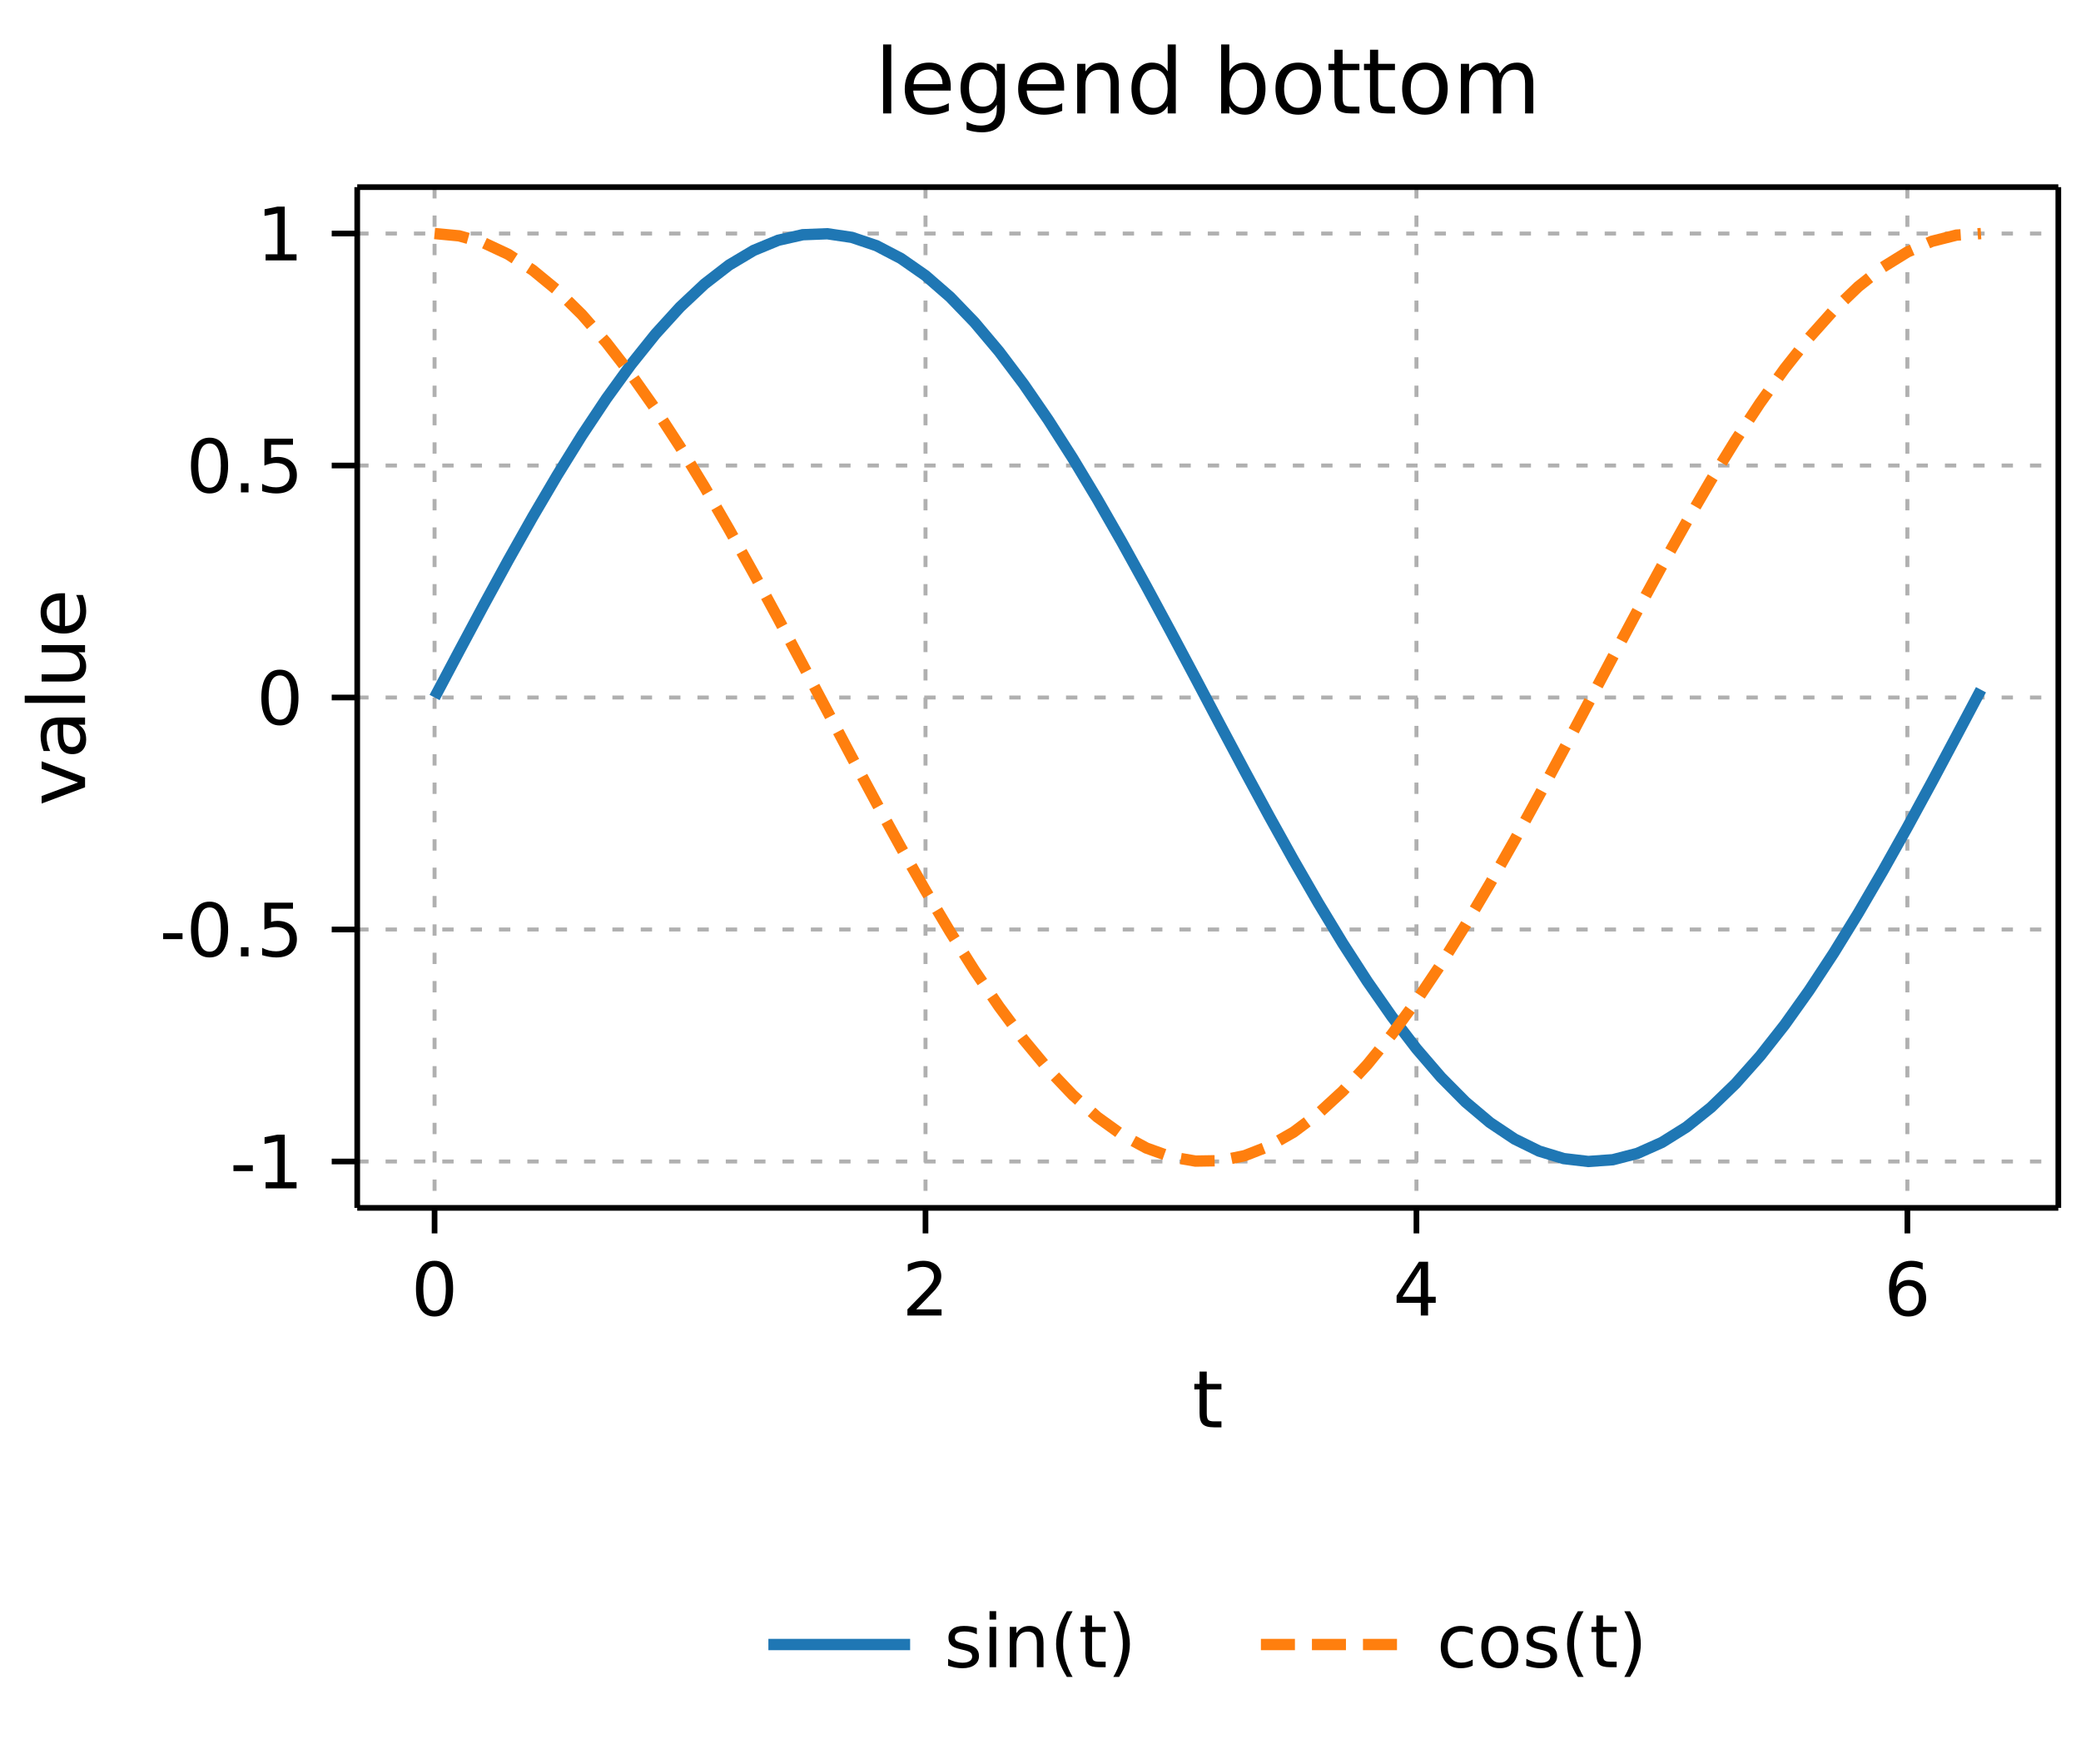
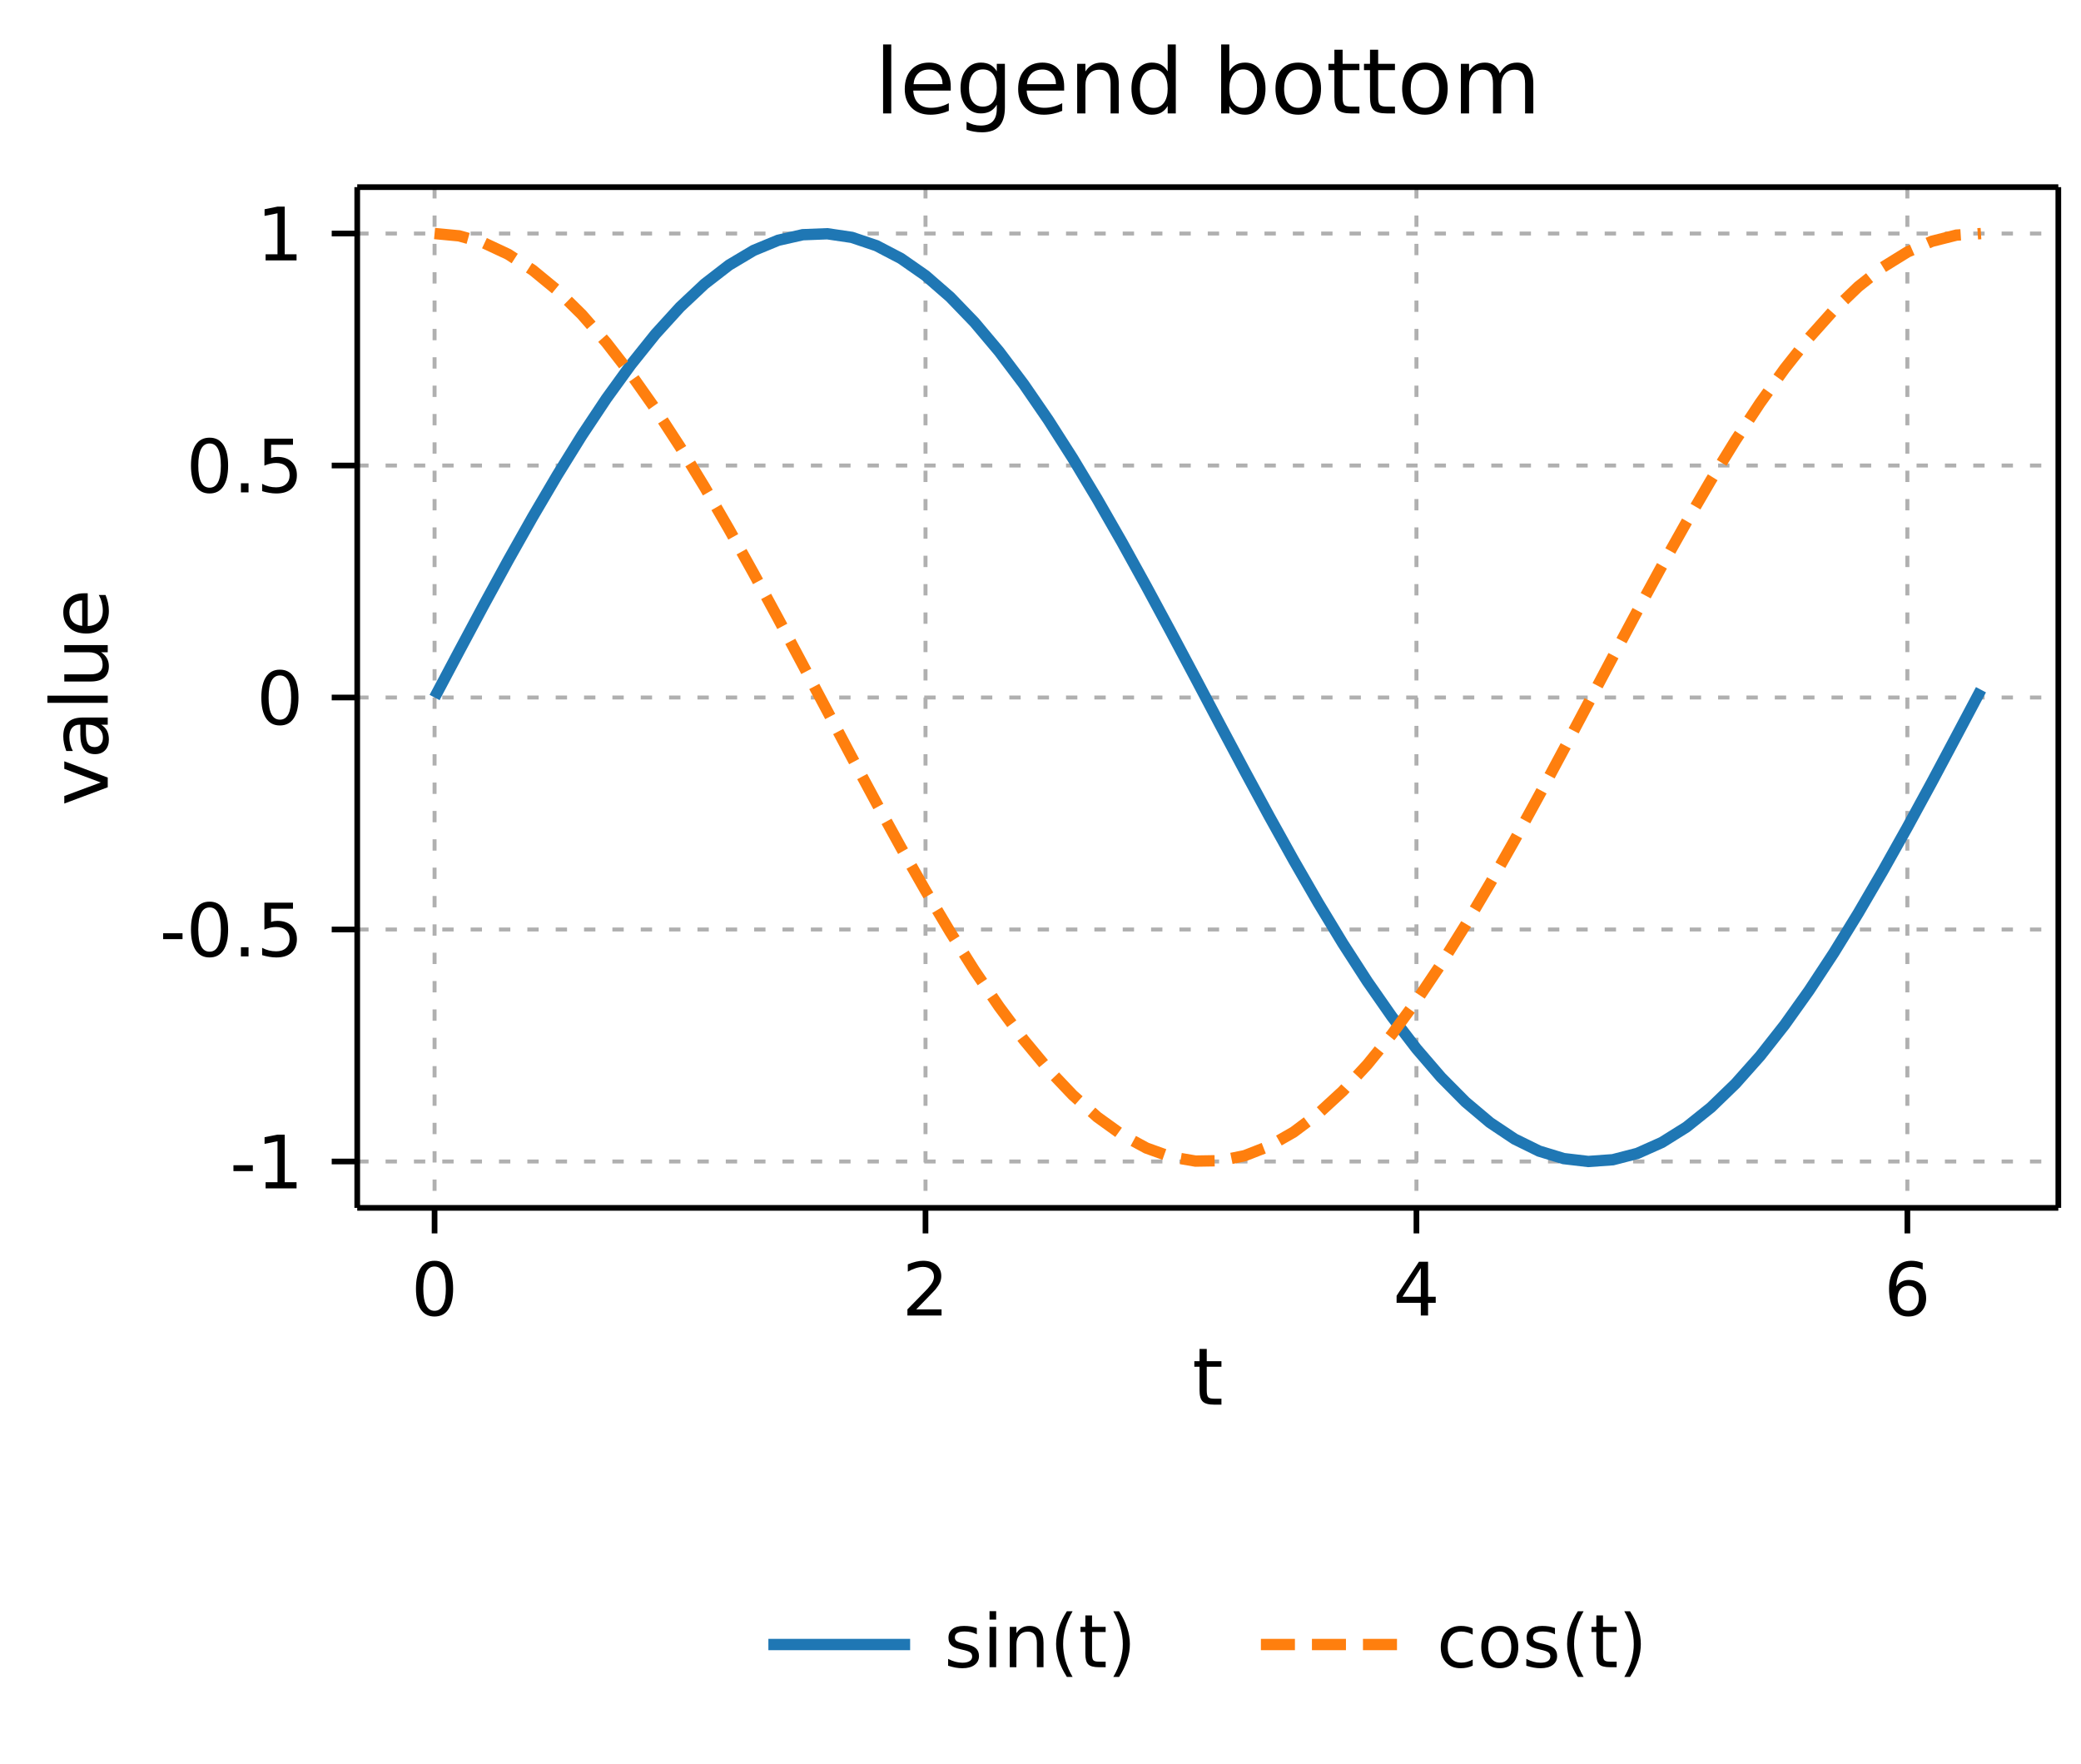
- <svg xmlns="http://www.w3.org/2000/svg" width="367" height="311" viewBox="0 0 367 311" font-family="DejaVu Sans, Bitstream Vera Sans, Verdana, Arial, sans-serif" font-size="11" style="background:#fff" data-plotlet-version="0.5.0" data-plotlet-schema="2" data-plotlet-kind="figure">
-   <g transform="translate(63,33)" data-plotlet-kind="panel" data-plotlet-title="legend bottom" data-plotlet-xlabel="t" data-plotlet-ylabel="value" data-plotlet-xscale="linear" data-plotlet-yscale="linear" data-plotlet-xlim="-0.315,6.615" data-plotlet-ylim="-1.09991942,1.099996163" data-plotlet-panel-bbox="0,0,367,311" data-plotlet-data-area="63,33,300,180">
+ <svg xmlns="http://www.w3.org/2000/svg" width="367" height="311" viewBox="0 0 367 311" font-family="DejaVu Sans, Bitstream Vera Sans, Verdana, Arial, sans-serif" font-size="11" style="background:#fff" data-plotlet-version="0.5.1" data-plotlet-schema="2" data-plotlet-kind="figure">
+   <g transform="translate(63,33)" data-plotlet-kind="panel" data-plotlet-title="legend bottom" data-plotlet-xlabel="t" data-plotlet-ylabel="value" data-plotlet-xscale="linear" data-plotlet-yscale="linear" data-plotlet-xlim="-0.315,6.615" data-plotlet-ylim="-1.09991942,1.099996163" data-plotlet-panel-bbox="4,4,359,303" data-plotlet-data-area="59,29,300,180">
    <line x1="13.64" x2="13.64" y1="0.00" y2="180.00" stroke="#b0b0b0" stroke-width="0.70" stroke-dasharray="2,3" />
    <line x1="100.22" x2="100.22" y1="0.00" y2="180.00" stroke="#b0b0b0" stroke-width="0.70" stroke-dasharray="2,3" />
    <line x1="186.80" x2="186.80" y1="0.00" y2="180.00" stroke="#b0b0b0" stroke-width="0.70" stroke-dasharray="2,3" />
    <line x1="273.38" x2="273.38" y1="0.00" y2="180.00" stroke="#b0b0b0" stroke-width="0.70" stroke-dasharray="2,3" />
    <line x1="0.00" x2="300.00" y1="171.82" y2="171.82" stroke="#b0b0b0" stroke-width="0.70" stroke-dasharray="2,3" />
    <line x1="0.00" x2="300.00" y1="130.91" y2="130.91" stroke="#b0b0b0" stroke-width="0.70" stroke-dasharray="2,3" />
    <line x1="0.00" x2="300.00" y1="90.00" y2="90.00" stroke="#b0b0b0" stroke-width="0.70" stroke-dasharray="2,3" />
    <line x1="0.00" x2="300.00" y1="49.09" y2="49.09" stroke="#b0b0b0" stroke-width="0.70" stroke-dasharray="2,3" />
    <line x1="0.00" x2="300.00" y1="8.18" y2="8.18" stroke="#b0b0b0" stroke-width="0.70" stroke-dasharray="2,3" />
    <svg x="0" y="0" width="300" height="180" overflow="hidden">
      <g class="plotlet-artist" data-plotlet-type="line" data-plotlet-index="0" data-plotlet-label="sin(t)" data-plotlet-color="#1f77b4" data-plotlet-n="64" data-plotlet-x-min="0" data-plotlet-x-max="6.3" data-plotlet-y-min="-0.9999232576" data-plotlet-y-max="0.999573603">
        <path d="M13.64,90.00L17.97,81.83L22.29,73.75L26.62,65.82L30.95,58.14L35.28,50.78L39.61,43.80L43.94,37.29L48.27,31.31L52.60,25.91L56.93,21.15L61.26,17.08L65.58,13.74L69.91,11.16L74.24,9.37L78.57,8.39L82.90,8.22L87.23,8.86L91.56,10.32L95.89,12.58L100.22,15.60L104.55,19.37L108.87,23.85L113.20,28.99L117.53,34.74L121.86,41.04L126.19,47.82L130.52,55.03L134.85,62.59L139.18,70.43L143.51,78.46L147.84,86.60L152.16,94.78L156.49,102.91L160.82,110.91L165.15,118.70L169.48,126.21L173.81,133.36L178.14,140.07L182.47,146.28L186.80,151.93L191.13,156.96L195.45,161.32L199.78,164.97L204.11,167.86L208.44,169.99L212.77,171.31L217.10,171.82L221.43,171.51L225.76,170.39L230.09,168.46L234.42,165.75L238.74,162.29L243.07,158.10L247.40,153.23L251.73,147.73L256.06,141.65L260.39,135.06L264.72,128.02L269.05,120.59L273.38,112.87L277.71,104.91L282.03,96.80L286.36,88.63" fill="none" stroke="#1f77b4" stroke-width="2.00" />
      </g>
      <g class="plotlet-artist" data-plotlet-type="line" data-plotlet-index="1" data-plotlet-label="cos(t)" data-plotlet-color="#ff7f0e" data-plotlet-n="64" data-plotlet-x-min="0" data-plotlet-x-max="6.3" data-plotlet-y-min="-0.9991351503" data-plotlet-y-max="1" data-plotlet-linestyle="--">
        <path d="M13.64,8.18L17.97,8.59L22.29,9.81L26.62,11.84L30.95,14.64L35.28,18.20L39.61,22.47L43.94,27.42L48.27,33.00L52.60,39.14L56.93,45.79L61.26,52.89L65.58,60.35L69.91,68.12L74.24,76.10L78.57,84.22L82.90,92.39L87.23,100.55L91.56,108.59L95.89,116.46L100.22,124.05L104.55,131.31L108.87,138.16L113.20,144.52L117.53,150.34L121.86,155.55L126.19,160.11L130.52,163.98L134.85,167.10L139.18,169.45L143.51,171.01L147.84,171.75L152.16,171.68L156.49,170.80L160.82,169.11L165.15,166.63L169.48,163.38L173.81,159.40L178.14,154.72L182.47,149.40L186.80,143.49L191.13,137.04L195.45,130.12L199.78,122.80L204.11,115.15L208.44,107.25L212.77,99.18L217.10,91.02L221.43,82.84L225.76,74.74L230.09,66.79L234.42,59.08L238.74,51.67L243.07,44.64L247.40,38.07L251.73,32.02L256.06,26.55L260.39,21.71L264.72,17.55L269.05,14.12L273.38,11.44L277.71,9.55L282.03,8.46L286.36,8.19" fill="none" stroke="#ff7f0e" stroke-width="2.00" stroke-dasharray="6,3" />
      </g>
    </svg>
    <line x1="0.00" x2="300.00" y1="0.00" y2="0.00" stroke="#000000" stroke-width="1.00" />
    <line x1="0.00" x2="300.00" y1="180.00" y2="180.00" stroke="#000000" stroke-width="1.00" />
    <line x1="0.00" x2="0.00" y1="0.00" y2="180.00" stroke="#000000" stroke-width="1.00" />
    <line x1="300.00" x2="300.00" y1="0.00" y2="180.00" stroke="#000000" stroke-width="1.00" />
    <line x1="13.64" x2="13.64" y1="180.00" y2="184.50" stroke="#000000" stroke-width="1.00" />
    <path d="M13.63 190.34Q12.64 190.34 12.14 191.32Q11.65 192.29 11.65 194.25Q11.65 196.20 12.14 197.17Q12.64 198.15 13.63 198.15Q14.63 198.15 15.13 197.17Q15.63 196.20 15.63 194.25Q15.63 192.29 15.13 191.32Q14.63 190.34 13.63 190.34ZM13.63 189.33Q15.23 189.33 16.07 190.59Q16.91 191.85 16.91 194.25Q16.91 196.64 16.07 197.90Q15.23 199.16 13.63 199.16Q12.04 199.16 11.20 197.90Q10.36 196.64 10.36 194.25Q10.36 191.85 11.20 190.59Q12.04 189.33 13.63 189.33Z" fill="#000" />
    <line x1="100.22" x2="100.22" y1="180.00" y2="184.50" stroke="#000000" stroke-width="1.00" />
    <path d="M98.58 197.90H103.05V198.98H97.03V197.90Q97.76 197.14 99.02 195.87Q100.28 194.60 100.61 194.23Q101.22 193.54 101.47 193.06Q101.71 192.58 101.71 192.12Q101.71 191.36 101.18 190.88Q100.65 190.41 99.80 190.41Q99.20 190.41 98.53 190.62Q97.86 190.83 97.10 191.25V189.96Q97.87 189.65 98.54 189.49Q99.22 189.33 99.78 189.33Q101.25 189.33 102.12 190.06Q103.00 190.80 103.00 192.03Q103.00 192.62 102.78 193.14Q102.56 193.66 101.98 194.38Q101.83 194.56 100.97 195.44Q100.12 196.32 98.58 197.90Z" fill="#000" />
    <line x1="186.80" x2="186.80" y1="180.00" y2="184.50" stroke="#000000" stroke-width="1.00" />
    <path d="M187.57 190.62 184.34 195.68H187.57ZM187.24 189.50H188.85V195.68H190.20V196.74H188.85V198.98H187.57V196.74H183.30V195.50Z" fill="#000" />
    <line x1="273.38" x2="273.38" y1="180.00" y2="184.50" stroke="#000000" stroke-width="1.00" />
    <path d="M273.53 193.73Q272.67 193.73 272.16 194.32Q271.66 194.91 271.66 195.94Q271.66 196.96 272.16 197.55Q272.67 198.15 273.53 198.15Q274.40 198.15 274.90 197.55Q275.40 196.96 275.40 195.94Q275.40 194.91 274.90 194.32Q274.40 193.73 273.53 193.73ZM276.08 189.71V190.88Q275.60 190.65 275.10 190.53Q274.61 190.41 274.13 190.41Q272.86 190.41 272.19 191.26Q271.52 192.12 271.42 193.85Q271.80 193.30 272.36 193.01Q272.93 192.71 273.61 192.71Q275.04 192.71 275.86 193.58Q276.69 194.44 276.69 195.94Q276.69 197.40 275.83 198.28Q274.97 199.16 273.53 199.16Q271.89 199.16 271.02 197.90Q270.15 196.64 270.15 194.25Q270.15 192.00 271.22 190.66Q272.28 189.33 274.08 189.33Q274.56 189.33 275.05 189.42Q275.54 189.52 276.08 189.71Z" fill="#000" />
    <line x1="0.00" x2="-4.50" y1="171.82" y2="171.82" stroke="#000000" stroke-width="1.00" />
    <path d="M-21.83 172.48H-18.41V173.52H-21.83ZM-16.16 175.48H-14.06V168.25L-16.34 168.71V167.54L-14.08 167.09H-12.79V175.48H-10.70V176.56H-16.16Z" fill="#000" />
    <line x1="0.00" x2="-4.50" y1="130.91" y2="130.91" stroke="#000000" stroke-width="1.00" />
    <path d="M-34.23 131.57H-30.81V132.61H-34.23ZM-26.04 127.02Q-27.03 127.02 -27.53 127.99Q-28.03 128.97 -28.03 130.92Q-28.03 132.87 -27.53 133.85Q-27.03 134.82 -26.04 134.82Q-25.05 134.82 -24.55 133.85Q-24.05 132.87 -24.05 130.92Q-24.05 128.97 -24.55 127.99Q-25.05 127.02 -26.04 127.02ZM-26.04 126.00Q-24.45 126.00 -23.61 127.26Q-22.77 128.52 -22.77 130.92Q-22.77 133.32 -23.61 134.58Q-24.45 135.84 -26.04 135.84Q-27.64 135.84 -28.48 134.58Q-29.32 133.32 -29.32 130.92Q-29.32 128.52 -28.48 127.26Q-27.64 126.00 -26.04 126.00ZM-20.51 134.04H-19.17V135.65H-20.51ZM-16.37 126.18H-11.33V127.25H-15.19V129.58Q-14.91 129.48 -14.64 129.43Q-14.36 129.39 -14.08 129.39Q-12.49 129.39 -11.56 130.26Q-10.64 131.13 -10.64 132.61Q-10.64 134.14 -11.59 134.99Q-12.54 135.84 -14.27 135.84Q-14.87 135.84 -15.49 135.73Q-16.11 135.63 -16.77 135.43V134.14Q-16.20 134.45 -15.59 134.60Q-14.98 134.76 -14.30 134.76Q-13.20 134.76 -12.56 134.18Q-11.92 133.60 -11.92 132.61Q-11.92 131.62 -12.56 131.04Q-13.20 130.47 -14.30 130.47Q-14.81 130.47 -15.32 130.58Q-15.83 130.69 -16.37 130.94Z" fill="#000" />
    <line x1="0.00" x2="-4.50" y1="90.00" y2="90.00" stroke="#000000" stroke-width="1.00" />
    <path d="M-13.64 86.11Q-14.63 86.11 -15.13 87.08Q-15.63 88.06 -15.63 90.01Q-15.63 91.96 -15.13 92.94Q-14.63 93.91 -13.64 93.91Q-12.64 93.91 -12.14 92.94Q-11.65 91.96 -11.65 90.01Q-11.65 88.06 -12.14 87.08Q-12.64 86.11 -13.64 86.11ZM-13.64 85.09Q-12.05 85.09 -11.20 86.35Q-10.36 87.61 -10.36 90.01Q-10.36 92.41 -11.20 93.67Q-12.05 94.93 -13.64 94.93Q-15.23 94.93 -16.07 93.67Q-16.91 92.41 -16.91 90.01Q-16.91 87.61 -16.07 86.35Q-15.23 85.09 -13.64 85.09Z" fill="#000" />
    <line x1="0.00" x2="-4.50" y1="49.09" y2="49.09" stroke="#000000" stroke-width="1.00" />
    <path d="M-26.04 45.20Q-27.03 45.20 -27.53 46.17Q-28.03 47.15 -28.03 49.10Q-28.03 51.05 -27.53 52.03Q-27.03 53.00 -26.04 53.00Q-25.05 53.00 -24.55 52.03Q-24.05 51.05 -24.05 49.10Q-24.05 47.15 -24.55 46.17Q-25.05 45.20 -26.04 45.20ZM-26.04 44.18Q-24.45 44.18 -23.61 45.44Q-22.77 46.70 -22.77 49.10Q-22.77 51.50 -23.61 52.76Q-24.45 54.02 -26.04 54.02Q-27.64 54.02 -28.48 52.76Q-29.32 51.50 -29.32 49.10Q-29.32 46.70 -28.48 45.44Q-27.64 44.18 -26.04 44.18ZM-20.51 52.22H-19.17V53.83H-20.51ZM-16.37 44.35H-11.33V45.43H-15.19V47.76Q-14.91 47.66 -14.64 47.61Q-14.36 47.57 -14.08 47.57Q-12.49 47.57 -11.56 48.44Q-10.64 49.31 -10.64 50.79Q-10.64 52.32 -11.59 53.17Q-12.54 54.02 -14.27 54.02Q-14.87 54.02 -15.49 53.91Q-16.11 53.81 -16.77 53.61V52.32Q-16.20 52.63 -15.59 52.78Q-14.98 52.94 -14.30 52.94Q-13.20 52.94 -12.56 52.36Q-11.92 51.78 -11.92 50.79Q-11.92 49.80 -12.56 49.22Q-13.20 48.64 -14.30 48.64Q-14.81 48.64 -15.32 48.76Q-15.83 48.87 -16.37 49.11Z" fill="#000" />
    <line x1="0.00" x2="-4.50" y1="8.18" y2="8.18" stroke="#000000" stroke-width="1.00" />
    <path d="M-16.16 11.84H-14.06V4.61L-16.34 5.07V3.90L-14.08 3.44H-12.79V11.84H-10.70V12.92H-16.16Z" fill="#000" />
-     <path d="M149.82 208.87V211.04H152.41V212.02H149.82V216.18Q149.82 217.11 150.08 217.38Q150.33 217.65 151.12 217.65H152.41V218.70H151.12Q149.66 218.70 149.11 218.15Q148.55 217.61 148.55 216.18V212.02H147.63V211.04H148.55V208.87Z" fill="#000" />
-     <g transform="rotate(-90.00 -48.00 90.00)">
-       <path d="M-66.70 82.34H-65.37L-62.98 88.77L-60.58 82.34H-59.25L-62.12 90.00H-63.83ZM-54.04 86.15Q-55.56 86.15 -56.15 86.50Q-56.74 86.85 -56.74 87.69Q-56.74 88.36 -56.30 88.75Q-55.85 89.15 -55.10 89.15Q-54.05 89.15 -53.42 88.40Q-52.79 87.66 -52.79 86.43V86.15ZM-51.53 85.63V90.00H-52.79V88.84Q-53.22 89.54 -53.86 89.87Q-54.50 90.20 -55.43 90.20Q-56.61 90.20 -57.30 89.54Q-57.99 88.88 -57.99 87.77Q-57.99 86.48 -57.13 85.82Q-56.26 85.17 -54.55 85.17H-52.79V85.04Q-52.79 84.18 -53.36 83.70Q-53.93 83.23 -54.96 83.23Q-55.62 83.23 -56.24 83.38Q-56.86 83.54 -57.43 83.85V82.69Q-56.74 82.43 -56.09 82.29Q-55.44 82.16 -54.83 82.16Q-53.17 82.16 -52.35 83.02Q-51.53 83.88 -51.53 85.63ZM-48.94 79.36H-47.68V90.00H-48.94ZM-45.18 86.98V82.34H-43.92V86.93Q-43.92 88.02 -43.50 88.56Q-43.07 89.10 -42.22 89.10Q-41.21 89.10 -40.61 88.46Q-40.02 87.81 -40.02 86.68V82.34H-38.76V90.00H-40.02V88.82Q-40.48 89.52 -41.09 89.86Q-41.69 90.20 -42.49 90.20Q-43.81 90.20 -44.49 89.38Q-45.18 88.56 -45.18 86.98ZM-42.01 82.16ZM-29.62 85.86V86.47H-35.41Q-35.33 87.77 -34.63 88.45Q-33.92 89.13 -32.67 89.13Q-31.95 89.13 -31.27 88.95Q-30.59 88.78 -29.92 88.42V89.61Q-30.60 89.90 -31.31 90.05Q-32.02 90.20 -32.75 90.20Q-34.58 90.20 -35.65 89.13Q-36.72 88.07 -36.72 86.25Q-36.72 84.37 -35.71 83.26Q-34.69 82.16 -32.97 82.16Q-31.42 82.16 -30.52 83.15Q-29.62 84.15 -29.62 85.86ZM-30.88 85.49Q-30.90 84.46 -31.46 83.84Q-32.02 83.23 -32.95 83.23Q-34.01 83.23 -34.64 83.82Q-35.27 84.42 -35.37 85.50Z" fill="#000" />
+     <path d="M149.82 204.87V207.04H152.41V208.02H149.82V212.18Q149.82 213.11 150.08 213.38Q150.33 213.65 151.12 213.65H152.41V214.70H151.12Q149.66 214.70 149.11 214.15Q148.55 213.61 148.55 212.18V208.02H147.63V207.04H148.55V204.87Z" fill="#000" />
+     <g transform="rotate(-90.00 -44.00 90.00)">
+       <path d="M-62.70 82.34H-61.37L-58.98 88.77L-56.58 82.34H-55.25L-58.12 90.00H-59.83ZM-50.04 86.15Q-51.56 86.15 -52.15 86.50Q-52.74 86.85 -52.74 87.69Q-52.74 88.36 -52.30 88.75Q-51.85 89.15 -51.10 89.15Q-50.05 89.15 -49.42 88.40Q-48.79 87.66 -48.79 86.43V86.15ZM-47.53 85.63V90.00H-48.79V88.84Q-49.22 89.54 -49.86 89.87Q-50.50 90.20 -51.43 90.20Q-52.61 90.20 -53.30 89.54Q-53.99 88.88 -53.99 87.77Q-53.99 86.48 -53.13 85.82Q-52.26 85.17 -50.55 85.17H-48.79V85.04Q-48.79 84.18 -49.36 83.70Q-49.93 83.23 -50.96 83.23Q-51.62 83.23 -52.24 83.38Q-52.86 83.54 -53.43 83.85V82.69Q-52.74 82.43 -52.09 82.29Q-51.44 82.16 -50.83 82.16Q-49.17 82.16 -48.35 83.02Q-47.53 83.88 -47.53 85.63ZM-44.94 79.36H-43.68V90.00H-44.94ZM-41.18 86.98V82.34H-39.92V86.93Q-39.92 88.02 -39.50 88.56Q-39.07 89.10 -38.22 89.10Q-37.21 89.10 -36.61 88.46Q-36.02 87.81 -36.02 86.68V82.34H-34.76V90.00H-36.02V88.82Q-36.48 89.52 -37.09 89.86Q-37.69 90.20 -38.49 90.20Q-39.81 90.20 -40.49 89.38Q-41.18 88.56 -41.18 86.98ZM-38.01 82.16ZM-25.62 85.86V86.47H-31.41Q-31.33 87.77 -30.63 88.45Q-29.92 89.13 -28.67 89.13Q-27.95 89.13 -27.27 88.95Q-26.59 88.78 -25.92 88.42V89.61Q-26.60 89.90 -27.31 90.05Q-28.02 90.20 -28.75 90.20Q-30.58 90.20 -31.65 89.13Q-32.72 88.07 -32.72 86.25Q-32.72 84.37 -31.71 83.26Q-30.69 82.16 -28.97 82.16Q-27.42 82.16 -26.52 83.15Q-25.62 84.15 -25.62 85.86ZM-26.88 85.49Q-26.90 84.46 -27.46 83.84Q-28.02 83.23 -28.95 83.23Q-30.01 83.23 -30.64 83.82Q-31.27 84.42 -31.37 85.50Z" fill="#000" />
    </g>
    <path d="M92.74 -25.16H94.18V-13.00H92.74ZM104.67 -17.73V-17.03H98.06Q98.15 -15.55 98.95 -14.77Q99.75 -13.99 101.18 -13.99Q102.01 -13.99 102.79 -14.20Q103.57 -14.40 104.33 -14.80V-13.45Q103.56 -13.12 102.75 -12.95Q101.93 -12.77 101.10 -12.77Q99.00 -12.77 97.78 -13.99Q96.56 -15.21 96.56 -17.29Q96.56 -19.44 97.72 -20.70Q98.88 -21.96 100.85 -21.96Q102.61 -21.96 103.64 -20.82Q104.67 -19.69 104.67 -17.73ZM103.23 -18.16Q103.21 -19.34 102.57 -20.04Q101.93 -20.74 100.86 -20.74Q99.66 -20.74 98.94 -20.06Q98.21 -19.38 98.11 -18.15ZM112.79 -17.48Q112.79 -19.04 112.14 -19.90Q111.50 -20.76 110.33 -20.76Q109.18 -20.76 108.53 -19.90Q107.89 -19.04 107.89 -17.48Q107.89 -15.92 108.53 -15.06Q109.18 -14.20 110.33 -14.20Q111.50 -14.20 112.14 -15.06Q112.79 -15.92 112.79 -17.48ZM114.22 -14.09Q114.22 -11.85 113.23 -10.76Q112.24 -9.67 110.19 -9.67Q109.43 -9.67 108.76 -9.79Q108.09 -9.90 107.46 -10.13V-11.53Q108.09 -11.19 108.71 -11.02Q109.32 -10.86 109.96 -10.86Q111.38 -10.86 112.08 -11.60Q112.79 -12.34 112.79 -13.83V-14.54Q112.34 -13.77 111.64 -13.38Q110.95 -13.00 109.98 -13.00Q108.37 -13.00 107.39 -14.23Q106.40 -15.45 106.40 -17.48Q106.40 -19.51 107.39 -20.73Q108.37 -21.96 109.98 -21.96Q110.95 -21.96 111.64 -21.58Q112.34 -21.20 112.79 -20.42V-21.75H114.22ZM124.67 -17.73V-17.03H118.06Q118.15 -15.55 118.95 -14.77Q119.75 -13.99 121.18 -13.99Q122.01 -13.99 122.79 -14.20Q123.57 -14.40 124.33 -14.80V-13.45Q123.56 -13.12 122.75 -12.95Q121.93 -12.77 121.10 -12.77Q119.00 -12.77 117.78 -13.99Q116.56 -15.21 116.56 -17.29Q116.56 -19.44 117.72 -20.70Q118.88 -21.96 120.85 -21.96Q122.61 -21.96 123.64 -20.82Q124.67 -19.69 124.67 -17.73ZM123.23 -18.16Q123.21 -19.34 122.57 -20.04Q121.93 -20.74 120.86 -20.74Q119.66 -20.74 118.94 -20.06Q118.21 -19.38 118.11 -18.15ZM134.30 -18.28V-13.00H132.86V-18.23Q132.86 -19.48 132.38 -20.09Q131.89 -20.71 130.93 -20.71Q129.76 -20.71 129.09 -19.97Q128.42 -19.23 128.42 -17.95V-13.00H126.97V-21.75H128.42V-20.39Q128.93 -21.18 129.63 -21.57Q130.33 -21.96 131.25 -21.96Q132.75 -21.96 133.53 -21.03Q134.30 -20.09 134.30 -18.28ZM142.93 -20.42V-25.16H144.36V-13.00H142.93V-14.31Q142.47 -13.53 141.78 -13.15Q141.09 -12.77 140.12 -12.77Q138.54 -12.77 137.54 -14.04Q136.54 -15.30 136.54 -17.37Q136.54 -19.43 137.54 -20.70Q138.54 -21.96 140.12 -21.96Q141.09 -21.96 141.78 -21.58Q142.47 -21.20 142.93 -20.42ZM138.03 -17.37Q138.03 -15.78 138.68 -14.88Q139.33 -13.98 140.47 -13.98Q141.61 -13.98 142.27 -14.88Q142.93 -15.78 142.93 -17.37Q142.93 -18.95 142.27 -19.86Q141.61 -20.76 140.47 -20.76Q139.33 -20.76 138.68 -19.86Q138.03 -18.95 138.03 -17.37ZM158.69 -17.37Q158.69 -18.95 158.04 -19.86Q157.39 -20.76 156.25 -20.76Q155.11 -20.76 154.45 -19.86Q153.80 -18.95 153.80 -17.37Q153.80 -15.78 154.45 -14.88Q155.11 -13.98 156.25 -13.98Q157.39 -13.98 158.04 -14.88Q158.69 -15.78 158.69 -17.37ZM153.80 -20.42Q154.25 -21.20 154.95 -21.58Q155.64 -21.96 156.60 -21.96Q158.19 -21.96 159.19 -20.70Q160.18 -19.43 160.18 -17.37Q160.18 -15.30 159.19 -14.04Q158.19 -12.77 156.60 -12.77Q155.64 -12.77 154.95 -13.15Q154.25 -13.53 153.80 -14.31V-13.00H152.36V-25.16H153.80ZM165.96 -20.74Q164.80 -20.74 164.13 -19.84Q163.46 -18.94 163.46 -17.37Q163.46 -15.80 164.12 -14.89Q164.79 -13.99 165.96 -13.99Q167.11 -13.99 167.78 -14.90Q168.45 -15.80 168.45 -17.37Q168.45 -18.92 167.78 -19.83Q167.11 -20.74 165.96 -20.74ZM165.96 -21.96Q167.83 -21.96 168.90 -20.74Q169.97 -19.52 169.97 -17.37Q169.97 -15.22 168.90 -14.00Q167.83 -12.77 165.96 -12.77Q164.07 -12.77 163.01 -14.00Q161.94 -15.22 161.94 -17.37Q161.94 -19.52 163.01 -20.74Q164.07 -21.96 165.96 -21.96ZM173.78 -24.23V-21.75H176.74V-20.63H173.78V-15.88Q173.78 -14.81 174.07 -14.51Q174.36 -14.20 175.26 -14.20H176.74V-13.00H175.26Q173.60 -13.00 172.96 -13.62Q172.33 -14.24 172.33 -15.88V-20.63H171.28V-21.75H172.33V-24.23ZM180.05 -24.23V-21.75H183.01V-20.63H180.05V-15.88Q180.05 -14.81 180.34 -14.51Q180.64 -14.20 181.54 -14.20H183.01V-13.00H181.54Q179.87 -13.00 179.24 -13.62Q178.61 -14.24 178.61 -15.88V-20.63H177.55V-21.75H178.61V-24.23ZM188.29 -20.74Q187.14 -20.74 186.46 -19.84Q185.79 -18.94 185.79 -17.37Q185.79 -15.80 186.46 -14.89Q187.13 -13.99 188.29 -13.99Q189.44 -13.99 190.11 -14.90Q190.79 -15.80 190.79 -17.37Q190.79 -18.92 190.11 -19.83Q189.44 -20.74 188.29 -20.74ZM188.29 -21.96Q190.17 -21.96 191.24 -20.74Q192.31 -19.52 192.31 -17.37Q192.31 -15.22 191.24 -14.00Q190.17 -12.77 188.29 -12.77Q186.41 -12.77 185.34 -14.00Q184.28 -15.22 184.28 -17.37Q184.28 -19.52 185.34 -20.74Q186.41 -21.96 188.29 -21.96ZM201.50 -20.07Q202.04 -21.04 202.79 -21.50Q203.54 -21.96 204.56 -21.96Q205.93 -21.96 206.67 -21.00Q207.41 -20.05 207.41 -18.28V-13.00H205.96V-18.23Q205.96 -19.49 205.52 -20.10Q205.07 -20.71 204.16 -20.71Q203.04 -20.71 202.39 -19.97Q201.75 -19.23 201.75 -17.95V-13.00H200.30V-18.23Q200.30 -19.50 199.86 -20.11Q199.41 -20.71 198.48 -20.71Q197.38 -20.71 196.73 -19.96Q196.08 -19.22 196.08 -17.95V-13.00H194.64V-21.75H196.08V-20.39Q196.57 -21.20 197.26 -21.58Q197.95 -21.96 198.89 -21.96Q199.85 -21.96 200.52 -21.48Q201.18 -20.99 201.50 -20.07Z" fill="#000" />
    <g transform="translate(61.51,239.50)">
      <line x1="11.00" x2="36.00" y1="17.50" y2="17.50" stroke="#1f77b4" stroke-width="2.00" />
      <path d="M47.76 14.60V15.70Q47.26 15.45 46.73 15.32Q46.20 15.20 45.62 15.20Q44.75 15.20 44.32 15.46Q43.89 15.73 43.89 16.26Q43.89 16.67 44.20 16.90Q44.51 17.13 45.45 17.34L45.85 17.43Q47.09 17.70 47.61 18.18Q48.14 18.67 48.14 19.54Q48.14 20.53 47.35 21.11Q46.57 21.68 45.20 21.68Q44.63 21.68 44.01 21.57Q43.39 21.46 42.70 21.24V20.03Q43.35 20.37 43.98 20.54Q44.61 20.71 45.22 20.71Q46.05 20.71 46.49 20.42Q46.94 20.14 46.94 19.63Q46.94 19.15 46.62 18.90Q46.30 18.64 45.21 18.41L44.81 18.31Q43.72 18.08 43.24 17.61Q42.76 17.14 42.76 16.31Q42.76 15.31 43.47 14.77Q44.18 14.22 45.48 14.22Q46.13 14.22 46.70 14.31Q47.27 14.41 47.76 14.60ZM50.00 14.39H51.17V21.50H50.00ZM50.00 11.62H51.17V13.10H50.00ZM59.52 17.21V21.50H58.35V17.25Q58.35 16.24 57.96 15.74Q57.56 15.23 56.78 15.23Q55.83 15.23 55.29 15.84Q54.74 16.44 54.74 17.48V21.50H53.57V14.39H54.74V15.50Q55.16 14.85 55.73 14.54Q56.29 14.22 57.04 14.22Q58.26 14.22 58.89 14.98Q59.52 15.74 59.52 17.21ZM64.65 11.64Q63.80 13.10 63.39 14.52Q62.98 15.95 62.98 17.42Q62.98 18.88 63.39 20.32Q63.81 21.76 64.65 23.21H63.64Q62.69 21.72 62.21 20.28Q61.74 18.84 61.74 17.42Q61.74 16.00 62.21 14.57Q62.68 13.13 63.64 11.64ZM68.08 12.37V14.39H70.48V15.30H68.08V19.16Q68.08 20.03 68.31 20.27Q68.55 20.52 69.28 20.52H70.48V21.50H69.28Q67.93 21.50 67.42 21.00Q66.90 20.49 66.90 19.16V15.30H66.04V14.39H66.90V12.37ZM71.83 11.64H72.85Q73.80 13.13 74.27 14.57Q74.75 16.00 74.75 17.42Q74.75 18.84 74.27 20.28Q73.80 21.72 72.85 23.21H71.83Q72.68 21.76 73.09 20.32Q73.51 18.88 73.51 17.42Q73.51 15.95 73.09 14.52Q72.68 13.10 71.83 11.64Z" fill="#000" />
      <line x1="97.86" x2="122.86" y1="17.50" y2="17.50" stroke="#ff7f0e" stroke-width="2.00" stroke-dasharray="6,3" />
      <path d="M135.21 14.66V15.76Q134.71 15.48 134.21 15.35Q133.71 15.21 133.21 15.21Q132.07 15.21 131.44 15.93Q130.81 16.65 130.81 17.95Q130.81 19.25 131.44 19.97Q132.07 20.69 133.21 20.69Q133.71 20.69 134.21 20.56Q134.71 20.42 135.21 20.15V21.23Q134.72 21.46 134.19 21.57Q133.67 21.68 133.08 21.68Q131.47 21.68 130.53 20.67Q129.58 19.67 129.58 17.95Q129.58 16.21 130.54 15.22Q131.49 14.22 133.16 14.22Q133.70 14.22 134.21 14.33Q134.72 14.44 135.21 14.66ZM139.99 15.21Q139.05 15.21 138.51 15.94Q137.96 16.68 137.96 17.95Q137.96 19.23 138.50 19.96Q139.05 20.69 139.99 20.69Q140.93 20.69 141.47 19.96Q142.02 19.22 142.02 17.95Q142.02 16.69 141.47 15.95Q140.93 15.21 139.99 15.21ZM139.99 14.22Q141.52 14.22 142.39 15.21Q143.25 16.20 143.25 17.95Q143.25 19.70 142.39 20.69Q141.52 21.68 139.99 21.68Q138.46 21.68 137.60 20.69Q136.73 19.70 136.73 17.95Q136.73 16.20 137.60 15.21Q138.46 14.22 139.99 14.22ZM149.72 14.60V15.70Q149.23 15.45 148.69 15.32Q148.16 15.20 147.59 15.20Q146.72 15.20 146.29 15.46Q145.85 15.73 145.85 16.26Q145.85 16.67 146.16 16.90Q146.47 17.13 147.41 17.34L147.81 17.43Q149.06 17.70 149.58 18.18Q150.10 18.67 150.10 19.54Q150.10 20.53 149.32 21.11Q148.54 21.68 147.17 21.68Q146.59 21.68 145.97 21.57Q145.36 21.46 144.67 21.24V20.03Q145.32 20.37 145.95 20.54Q146.57 20.71 147.19 20.71Q148.02 20.71 148.46 20.42Q148.90 20.14 148.90 19.63Q148.90 19.15 148.58 18.90Q148.26 18.64 147.18 18.41L146.77 18.31Q145.69 18.08 145.20 17.61Q144.72 17.14 144.72 16.31Q144.72 15.31 145.43 14.77Q146.14 14.22 147.45 14.22Q148.10 14.22 148.67 14.31Q149.24 14.41 149.72 14.60ZM154.77 11.64Q153.92 13.10 153.51 14.52Q153.09 15.95 153.09 17.42Q153.09 18.88 153.51 20.32Q153.93 21.76 154.77 23.21H153.75Q152.80 21.72 152.33 20.28Q151.86 18.84 151.86 17.42Q151.86 16.00 152.33 14.57Q152.80 13.13 153.75 11.64ZM158.19 12.37V14.39H160.60V15.30H158.19V19.16Q158.19 20.03 158.43 20.27Q158.67 20.52 159.40 20.52H160.60V21.50H159.40Q158.04 21.50 157.53 21.00Q157.02 20.49 157.02 19.16V15.30H156.16V14.39H157.02V12.37ZM161.95 11.64H162.96Q163.92 13.13 164.39 14.57Q164.86 16.00 164.86 17.42Q164.86 18.84 164.39 20.28Q163.92 21.72 162.96 23.21H161.95Q162.79 21.76 163.21 20.32Q163.62 18.88 163.62 17.42Q163.62 15.95 163.21 14.52Q162.79 13.10 161.95 11.64Z" fill="#000" />
    </g>
  </g>
</svg>
